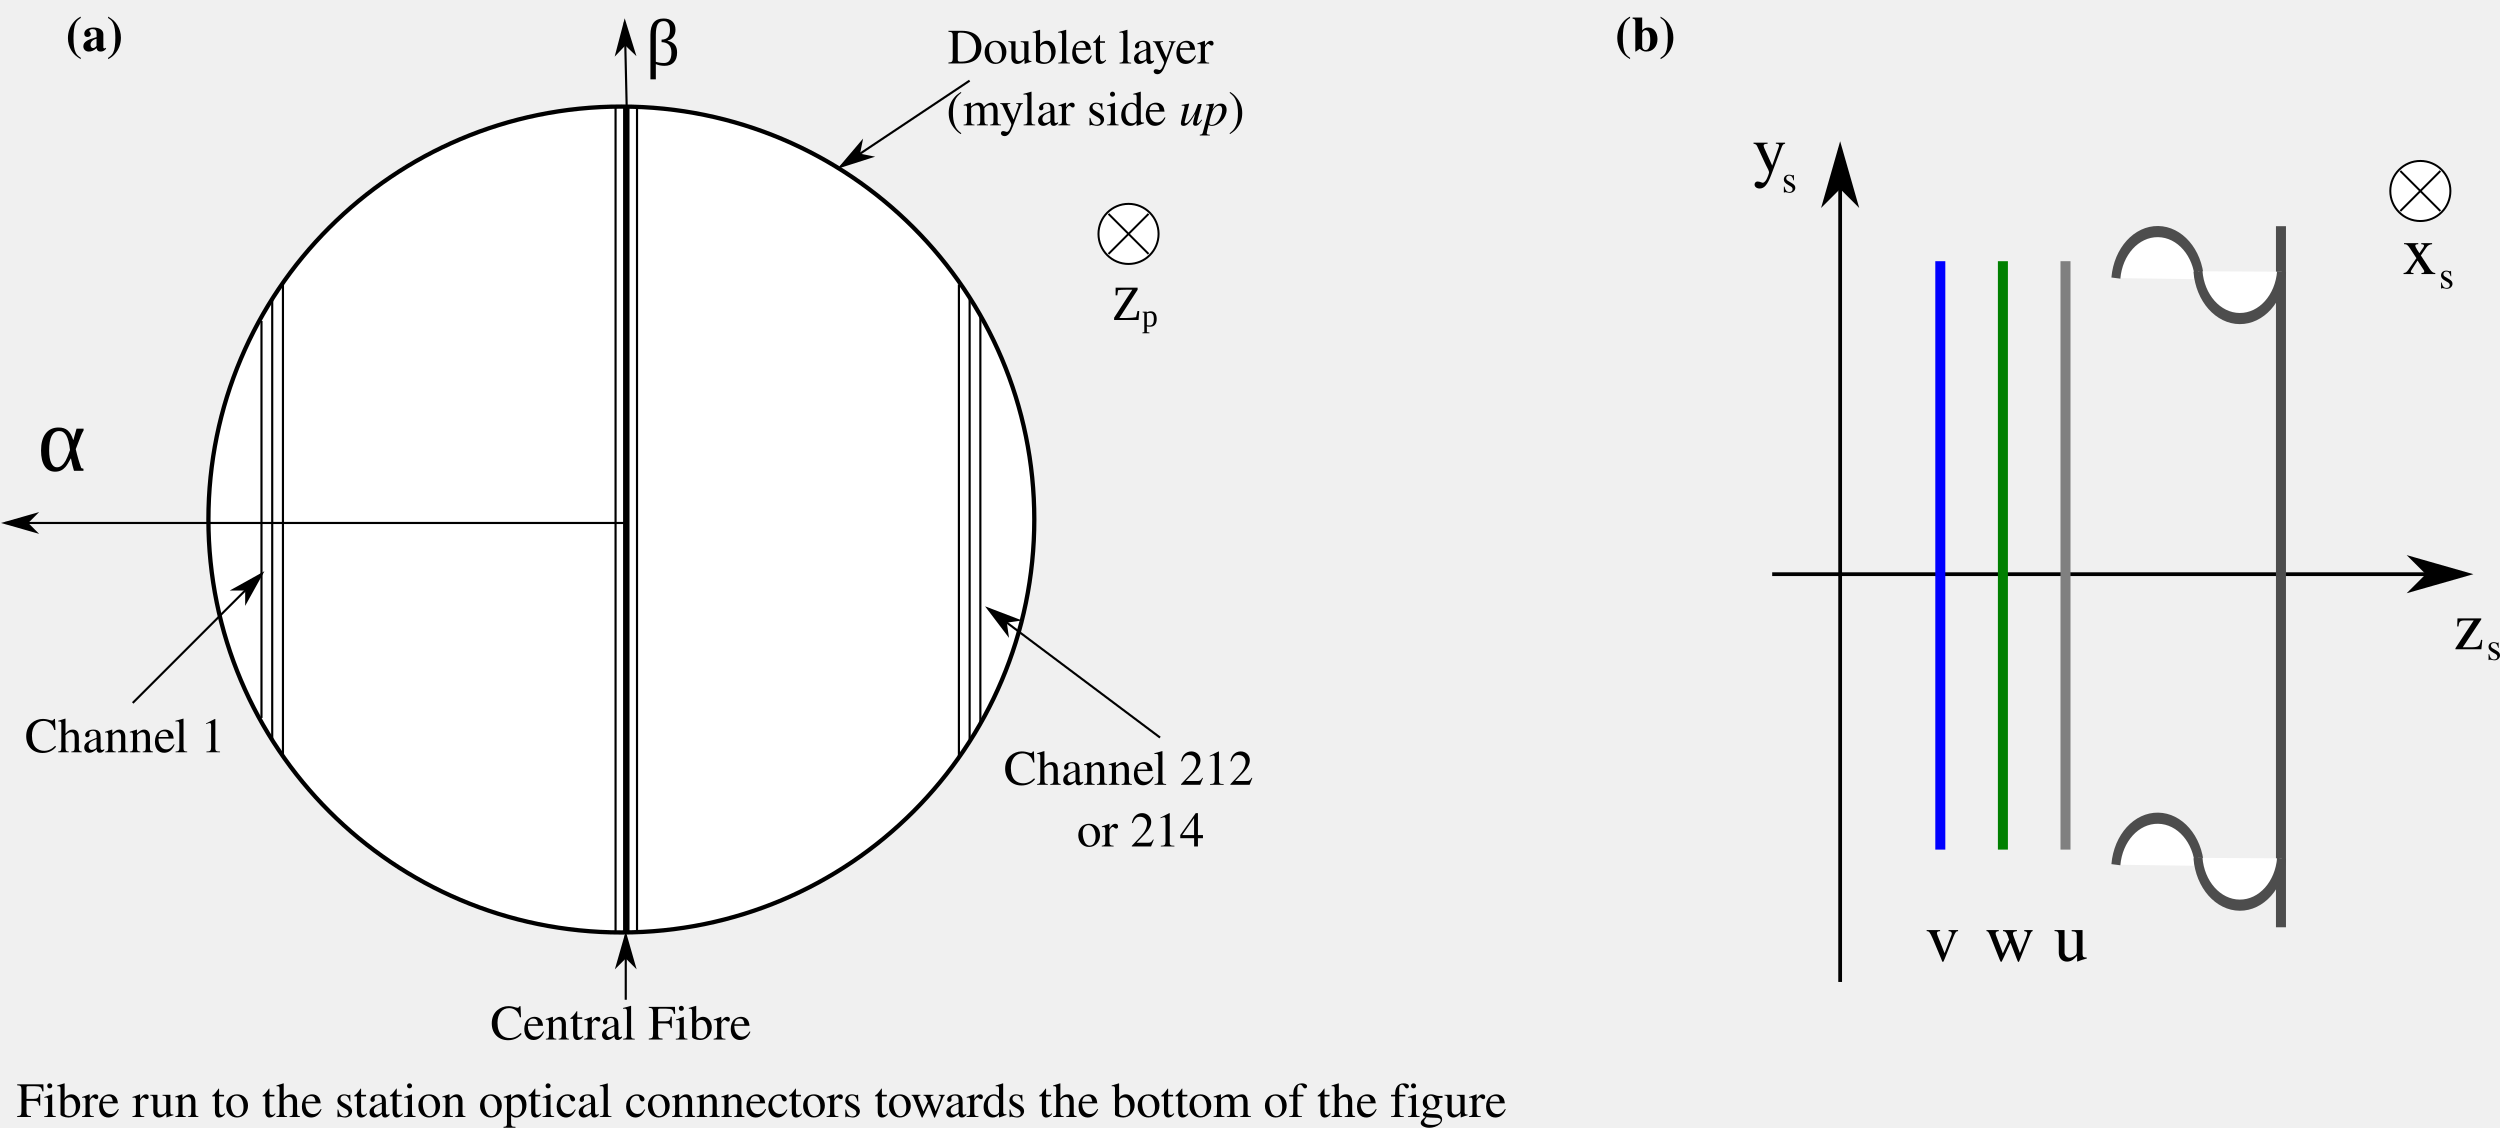
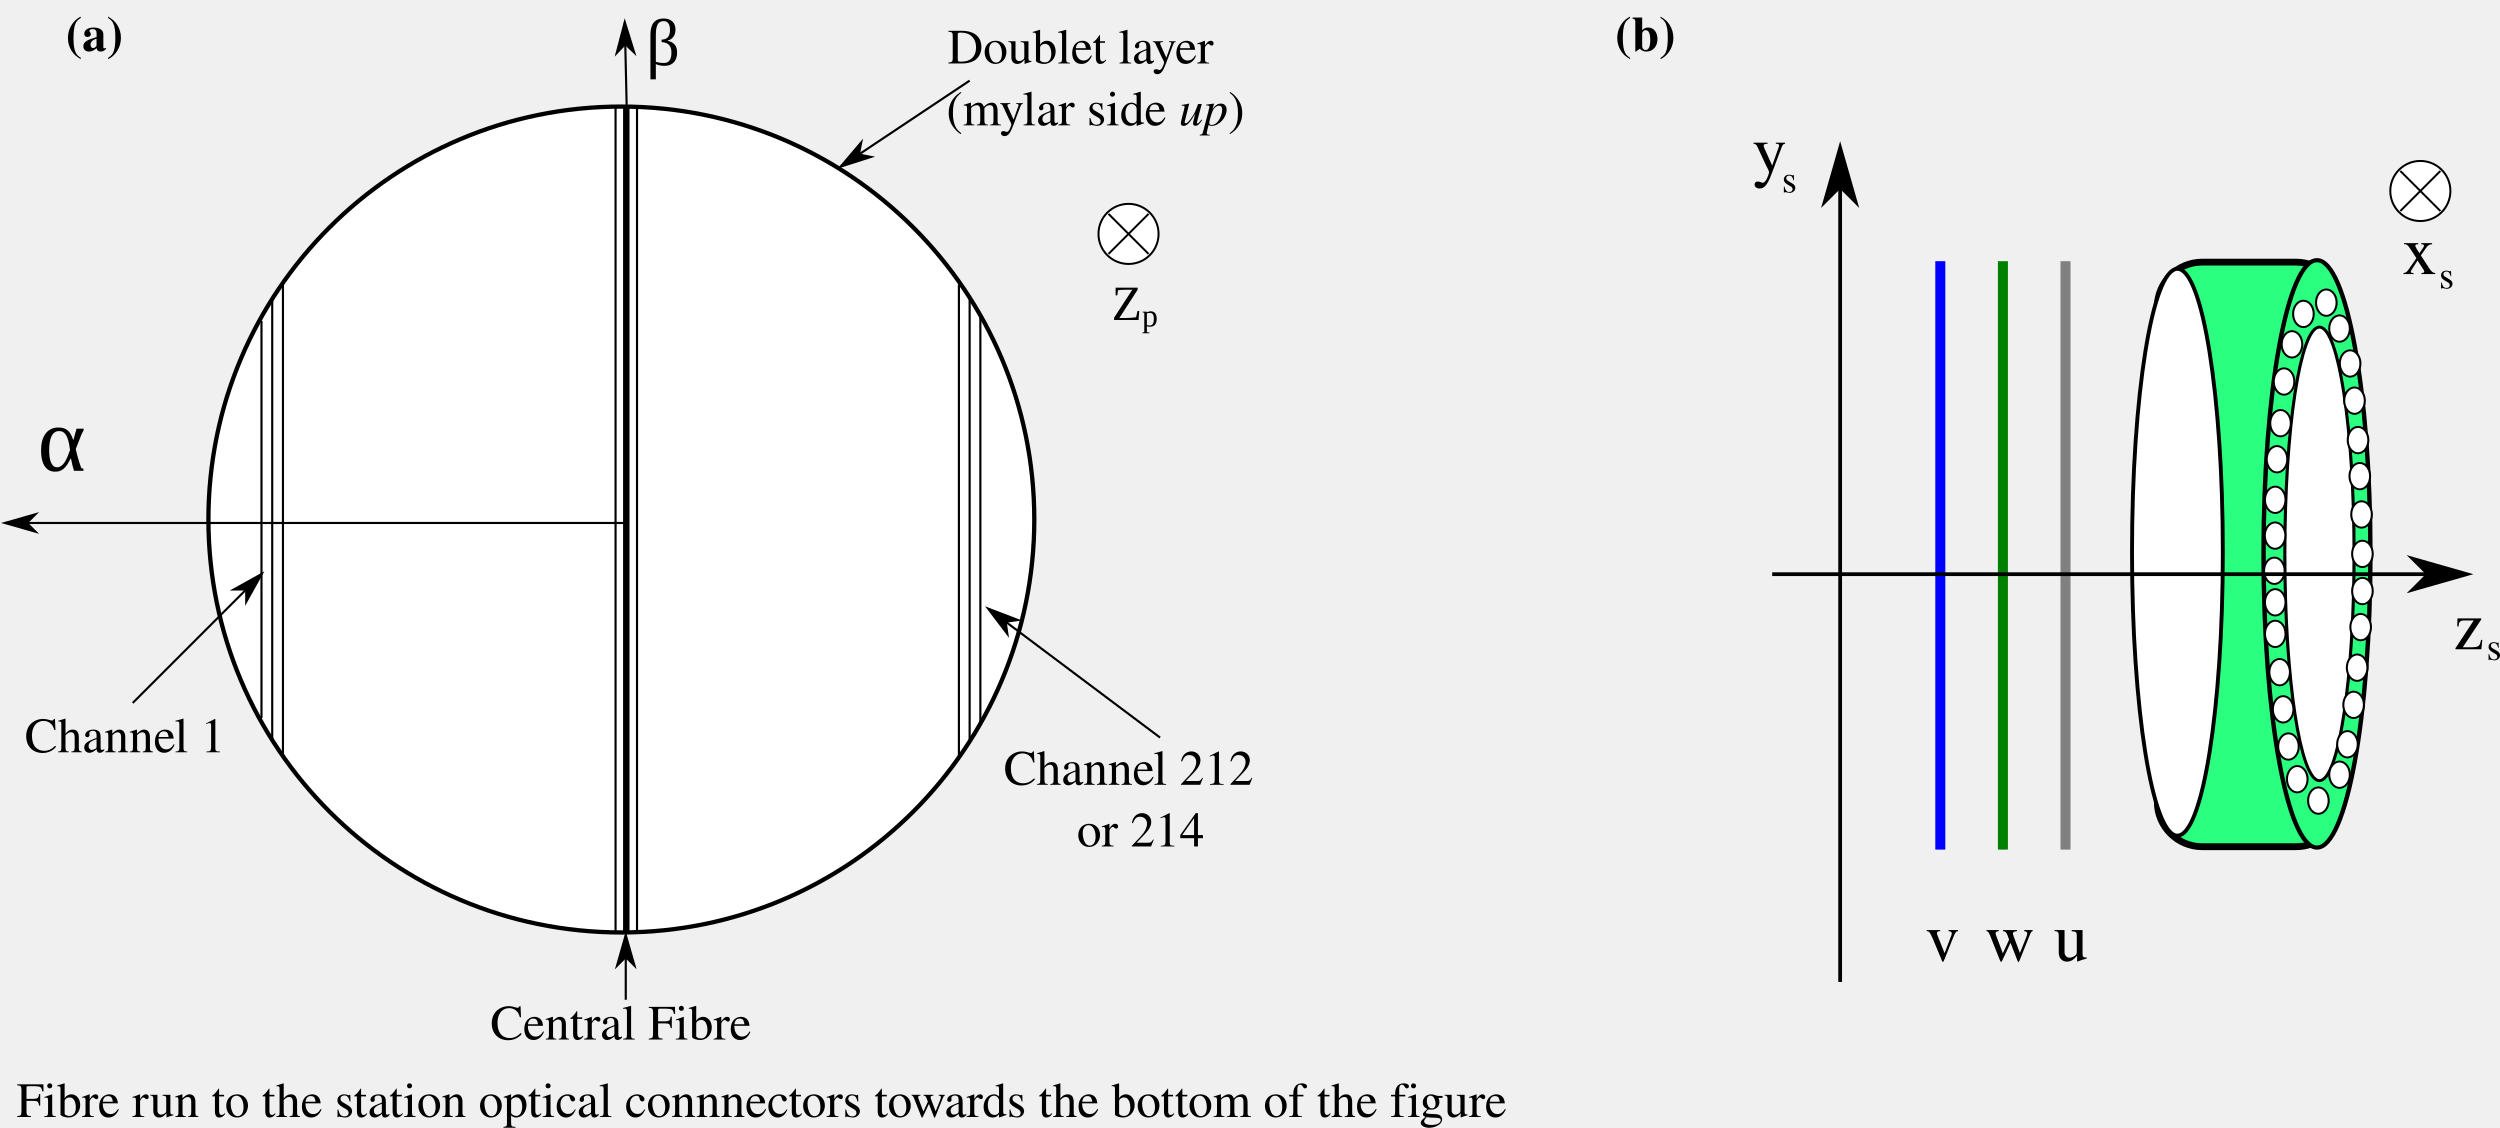
<svg xmlns="http://www.w3.org/2000/svg" width="1165.021" height="525.552" id="svg3088" version="1.1">
  <defs id="defs3090">
    <marker style="overflow:visible" id="Arrow1Lend" refX="0" refY="0" orient="auto">
      <path transform="matrix(-0.8,0,0,-0.8,-10,0)" style="fill-rule:evenodd;stroke:#000000;stroke-width:1pt" d="M 0,0 5,-5 -12.5,0 5,5 0,0 z" id="path3916" />
    </marker>
    <marker style="overflow:visible" id="Arrow1Lend-6" refX="0" refY="0" orient="auto">
      <path transform="matrix(-0.8,0,0,-0.8,-10,0)" style="fill-rule:evenodd;stroke:#000000;stroke-width:1pt" d="M 0,0 5,-5 -12.5,0 5,5 0,0 z" id="path3916-5" />
    </marker>
    <marker style="overflow:visible" id="Arrow1Lend-8" refX="0" refY="0" orient="auto">
      <path transform="matrix(-0.8,0,0,-0.8,-10,0)" style="fill-rule:evenodd;stroke:#000000;stroke-width:1pt" d="M 0,0 5,-5 -12.5,0 5,5 0,0 z" id="path3916-2" />
    </marker>
    <marker style="overflow:visible" id="Arrow1Lend-5" refX="0" refY="0" orient="auto">
      <path transform="matrix(-0.8,0,0,-0.8,-10,0)" style="fill-rule:evenodd;stroke:#000000;stroke-width:1pt" d="M 0,0 5,-5 -12.5,0 5,5 0,0 z" id="path3916-27" />
    </marker>
    <marker style="overflow:visible" id="Arrow1Lend-2" refX="0" refY="0" orient="auto">
      <path transform="matrix(-0.8,0,0,-0.8,-10,0)" style="fill-rule:evenodd;stroke:#000000;stroke-width:1pt" d="M 0,0 5,-5 -12.5,0 5,5 0,0 z" id="path3916-3" />
    </marker>
    <marker style="overflow:visible" id="Arrow1Lend7" refX="0" refY="0" orient="auto">
      <path transform="matrix(-0.8,0,0,-0.8,-10,0)" style="fill:#ff0000;fill-rule:evenodd;stroke:#ff0000;stroke-width:1pt" d="M 0,0 5,-5 -12.5,0 5,5 0,0 z" id="path4488" />
    </marker>
    <marker orient="auto" refY="0" refX="0" id="Arrow1Lend-0" style="overflow:visible">
      <path id="path3762" d="M 0,0 5,-5 -12.5,0 5,5 0,0 z" style="fill-rule:evenodd;stroke:#000000;stroke-width:1pt" transform="matrix(-0.8,0,0,-0.8,-10,0)" />
    </marker>
    <marker orient="auto" refY="0" refX="0" id="marker2882" style="overflow:visible">
      <path id="path2884" d="M 0,0 5,-5 -12.5,0 5,5 0,0 z" style="fill-rule:evenodd;stroke:#000000;stroke-width:1pt" transform="matrix(-0.8,0,0,-0.8,-10,0)" />
    </marker>
    <marker style="overflow:visible" id="Arrow1Lend-7" refX="0" refY="0" orient="auto">
      <path transform="matrix(-0.8,0,0,-0.8,-10,0)" style="fill-rule:evenodd;stroke:#000000;stroke-width:1pt" d="M 0,0 5,-5 -12.5,0 5,5 0,0 z" id="path3916-0" />
    </marker>
    <marker style="overflow:visible" id="Arrow1Lend-55" refX="0" refY="0" orient="auto">
      <path transform="matrix(-0.8,0,0,-0.8,-10,0)" style="fill-rule:evenodd;stroke:#000000;stroke-width:1pt" d="M 0,0 5,-5 -12.5,0 5,5 0,0 z" id="path3916-29" />
    </marker>
    <marker style="overflow:visible" id="Arrow1Lend-3" refX="0" refY="0" orient="auto">
      <path transform="matrix(-0.8,0,0,-0.8,-10,0)" style="fill-rule:evenodd;stroke:#000000;stroke-width:1pt" d="M 0,0 5,-5 -12.5,0 5,5 0,0 z" id="path3916-9" />
    </marker>
  </defs>
  <g transform="translate(-204.1441,-424.7891)" id="layer1">
    <text id="text4438" y="945.327" x="211.868" style="font-style:normal;font-variant:normal;font-weight:normal;font-stretch:normal;font-size:20px;line-height:125%;font-family:Arial;-inkscape-font-specification:Arial;letter-spacing:0px;word-spacing:0px;fill:#000000;fill-opacity:1;stroke:none" xml:space="preserve">
      <tspan style="font-size:23px;font-family:'Nimbus Roman No9 L';-inkscape-font-specification:'Nimbus Roman No9 L'" y="945.327" x="211.868" id="tspan4440">Fibre run to the station optical connnectors towards the bottom of the figure</tspan>
    </text>
    <circle id="path3098" style="fill:#ffffff;fill-opacity:1;fill-rule:nonzero;stroke:#000000;stroke-width:2;stroke-miterlimit:4;stroke-dasharray:none;stroke-dashoffset:0;stroke-opacity:1" cx="493.703" cy="666.887" r="192.434" />
    <path id="path3870" d="m 336,777.362 0,-220" style="fill:none;stroke:#000000;stroke-width:1;stroke-linecap:butt;stroke-linejoin:miter;stroke-miterlimit:4;stroke-dasharray:none;stroke-opacity:1" />
    <path id="path3872" d="m 331,769.362 0,-205" style="fill:none;stroke:#000000;stroke-width:1;stroke-linecap:butt;stroke-linejoin:miter;stroke-miterlimit:4;stroke-dasharray:none;stroke-opacity:1" />
    <path id="path3874" d="m 326,759.362 0,-185" style="fill:none;stroke:#000000;stroke-width:1;stroke-linecap:butt;stroke-linejoin:miter;stroke-miterlimit:4;stroke-dasharray:none;stroke-opacity:1" />
    <path id="path3876" d="m 661,572.362 0,190" style="fill:none;stroke:#000000;stroke-width:1px;stroke-linecap:butt;stroke-linejoin:miter;stroke-opacity:1" />
    <path id="path3878" d="m 656,564.362 0,205" style="fill:none;stroke:#000000;stroke-width:1px;stroke-linecap:butt;stroke-linejoin:miter;stroke-opacity:1" />
    <path id="path3880" d="m 651,557.362 0,220" style="fill:none;stroke:#000000;stroke-width:1px;stroke-linecap:butt;stroke-linejoin:miter;stroke-opacity:1" />
    <path id="path3882" d="m 496,474.362 0,385" style="fill:none;stroke:#000000;stroke-width:3;stroke-linecap:butt;stroke-linejoin:miter;stroke-miterlimit:4;stroke-dasharray:none;stroke-opacity:1" />
    <path id="path3884" d="m 491,474.362 0,385" style="fill:none;stroke:#000000;stroke-width:1px;stroke-linecap:butt;stroke-linejoin:miter;stroke-opacity:1" />
    <path id="path3886" d="m 501,474.362 0,385" style="fill:none;stroke:#000000;stroke-width:1px;stroke-linecap:butt;stroke-linejoin:miter;stroke-opacity:1" />
    <path id="path3907" d="m 656,462.362 -60,40" style="fill:none;stroke:#000000;stroke-width:1px;stroke-linecap:butt;stroke-linejoin:miter;stroke-opacity:1;marker-end:url(#Arrow1Lend)" />
    <text id="text4353" y="454.362" x="732" style="font-style:normal;font-variant:normal;font-weight:normal;font-stretch:normal;font-size:25px;line-height:125%;font-family:Arial;-inkscape-font-specification:Arial;letter-spacing:0px;word-spacing:0px;fill:#000000;fill-opacity:1;stroke:none" xml:space="preserve">
      <tspan style="font-size:23px;font-family:'Nimbus Roman No9 L';-inkscape-font-specification:'Nimbus Roman No9 L';text-align:center;text-anchor:middle" y="454.362" x="732" id="tspan4355">Doublet layer</tspan>
      <tspan style="font-size:23px;font-family:'Nimbus Roman No9 L';-inkscape-font-specification:'Nimbus Roman No9 L';text-align:center;text-anchor:middle" id="tspan4357" y="483.204" x="732">(mylar side <tspan id="tspan4359" style="font-style:italic;font-size:23px;font-family:'Nimbus Roman No9 L';-inkscape-font-specification:'Nimbus Roman No9 L'">up</tspan>)</tspan>
    </text>
    <path id="path3907-1" d="m 495.75,890.691 0,-30" style="fill:none;stroke:#000000;stroke-width:1px;stroke-linecap:butt;stroke-linejoin:miter;stroke-opacity:1;marker-end:url(#Arrow1Lend)" />
    <text id="text4385" y="909.209" x="432.668" style="font-style:normal;font-variant:normal;font-weight:normal;font-stretch:normal;font-size:20px;line-height:125%;font-family:Arial;-inkscape-font-specification:Arial;letter-spacing:0px;word-spacing:0px;fill:#000000;fill-opacity:1;stroke:none" xml:space="preserve">
      <tspan y="909.209" x="432.668" id="tspan4387" style="font-size:23px;font-family:'Nimbus Roman No9 L';-inkscape-font-specification:'Nimbus Roman No9 L'">Central Fibre</tspan>
    </text>
    <path id="path3907-4" d="m 266,752.362 60,-60" style="fill:none;stroke:#000000;stroke-width:1px;stroke-linecap:butt;stroke-linejoin:miter;stroke-opacity:1;marker-end:url(#Arrow1Lend)" />
    <text id="text4400" y="775.362" x="215.714" style="font-style:normal;font-variant:normal;font-weight:normal;font-stretch:normal;font-size:20px;line-height:125%;font-family:Arial;-inkscape-font-specification:Arial;letter-spacing:0px;word-spacing:0px;fill:#000000;fill-opacity:1;stroke:none" xml:space="preserve">
      <tspan y="775.362" x="215.714" id="tspan4402" style="font-size:23px;font-family:'Nimbus Roman No9 L';-inkscape-font-specification:'Nimbus Roman No9 L'">Channel 1</tspan>
    </text>
    <path id="path3907-42" d="m 744.739,768.498 -80,-60" style="fill:none;stroke:#000000;stroke-width:1px;stroke-linecap:butt;stroke-linejoin:miter;stroke-opacity:1;marker-end:url(#Arrow1Lend)" />
    <text id="text4400-1" y="790.498" x="749.56" style="font-style:normal;font-variant:normal;font-weight:normal;font-stretch:normal;font-size:20px;line-height:125%;font-family:Arial;-inkscape-font-specification:Arial;text-align:center;letter-spacing:0px;word-spacing:0px;text-anchor:middle;fill:#000000;fill-opacity:1;stroke:none" xml:space="preserve">
      <tspan y="790.498" x="749.56" id="tspan4402-2" style="font-size:23px;font-family:'Nimbus Roman No9 L';-inkscape-font-specification:'Nimbus Roman No9 L'">Channel 212</tspan>
      <tspan id="tspan4436" y="819.248" x="749.56" style="font-size:23px;font-family:'Nimbus Roman No9 L';-inkscape-font-specification:'Nimbus Roman No9 L'">or 214</tspan>
    </text>
    <text xml:space="preserve" style="font-style:normal;font-weight:normal;font-size:22px;font-family:'Times New Roman';-inkscape-font-specification:'Times New Roman';fill:#000000;fill-opacity:1;stroke:none" x="234.739" y="448.498" id="text2854">
      <tspan id="tspan2856" x="234.739" y="448.498" style="font-weight:bold;font-size:23px;font-family:'Nimbus Roman No9 L';-inkscape-font-specification:'Nimbus Roman No9 L Bold'">(a)</tspan>
    </text>
-     <g id="g3271">
-       <path id="path2985" d="m 1061.671,882.387 0,-388.384" style="fill:none;stroke:#000000;stroke-width:1.75;stroke-linecap:butt;stroke-linejoin:miter;stroke-miterlimit:4;stroke-opacity:1;stroke-dasharray:none;marker-end:url(#Arrow1Lend)" />
-       <path id="path2985-2" d="m 1030,692.362 323.376,0" style="fill:none;stroke:#000000;stroke-width:1.75;stroke-linecap:butt;stroke-linejoin:miter;stroke-miterlimit:4;stroke-opacity:1;stroke-dasharray:none;marker-end:url(#Arrow1Lend)" />
-       <path id="path4231" d="m 1108.344,820.712 0,-274.203" style="fill:#0000ff;stroke:#0000ff;stroke-width:4.667;stroke-linecap:butt;stroke-linejoin:miter;stroke-miterlimit:4;stroke-opacity:1;stroke-dasharray:none" />
-       <path id="path4231-6" d="m 1137.514,820.712 0,-274.203" style="fill:#008000;stroke:#008000;stroke-width:4.667;stroke-linecap:butt;stroke-linejoin:miter;stroke-miterlimit:4;stroke-opacity:1;stroke-dasharray:none" />
-       <path id="path4231-0" d="m 1166.685,820.712 0,-274.203" style="fill:#808080;stroke:#808080;stroke-width:4.667;stroke-linecap:butt;stroke-linejoin:miter;stroke-miterlimit:4;stroke-opacity:1;stroke-dasharray:none" />
-       <text id="text4258" y="505.671" x="1020.832" style="font-size:46.673px;font-style:normal;font-variant:normal;font-weight:normal;font-stretch:normal;line-height:125%;letter-spacing:0px;word-spacing:0px;fill:#000000;fill-opacity:1;stroke:none;font-family:TeX Gyre Schola;-inkscape-font-specification:TeX Gyre Schola" xml:space="preserve">
-         <tspan style="font-size:31.978px;font-family:Nimbus Roman No9 L;-inkscape-font-specification:Nimbus Roman No9 L" y="505.671" x="1020.832" id="tspan4260">y</tspan>
-       </text>
-       <text id="text4258-4" y="727.367" x="1347.542" style="font-size:46.673px;font-style:normal;font-variant:normal;font-weight:normal;font-stretch:normal;line-height:125%;letter-spacing:0px;word-spacing:0px;fill:#000000;fill-opacity:1;stroke:none;font-family:TeX Gyre Schola;-inkscape-font-specification:TeX Gyre Schola" xml:space="preserve">
-         <tspan style="font-size:31.978px;font-family:Nimbus Roman No9 L;-inkscape-font-specification:Nimbus Roman No9 L" y="727.367" x="1347.542" id="tspan4260-3">z</tspan>
-       </text>
-       <text id="text4295" y="872.611" x="1161.287" style="font-size:46.673px;font-style:normal;font-variant:normal;font-weight:normal;font-stretch:normal;line-height:125%;letter-spacing:0px;word-spacing:0px;fill:#000000;fill-opacity:1;stroke:none;font-family:TeX Gyre Schola;-inkscape-font-specification:TeX Gyre Schola" xml:space="preserve">
-         <tspan style="font-size:31.978px;font-family:Nimbus Roman No9 L;-inkscape-font-specification:Nimbus Roman No9 L" y="872.611" x="1161.287" id="tspan4297">u</tspan>
-       </text>
-       <text id="text4258-2" y="872.611" x="1129.178" style="font-size:46.673px;font-style:normal;font-variant:normal;font-weight:normal;font-stretch:normal;line-height:125%;letter-spacing:0px;word-spacing:0px;fill:#000000;fill-opacity:1;stroke:none;font-family:TeX Gyre Schola;-inkscape-font-specification:TeX Gyre Schola" xml:space="preserve">
-         <tspan style="font-size:31.978px;font-family:Nimbus Roman No9 L;-inkscape-font-specification:Nimbus Roman No9 L" y="872.611" x="1129.178" id="tspan4260-0">w</tspan>
-       </text>
-       <text id="text4258-6" y="872.611" x="1101.376" style="font-size:46.673px;font-style:normal;font-variant:normal;font-weight:normal;font-stretch:normal;line-height:125%;letter-spacing:0px;word-spacing:0px;fill:#000000;fill-opacity:1;stroke:none;font-family:TeX Gyre Schola;-inkscape-font-specification:TeX Gyre Schola" xml:space="preserve">
-         <tspan style="font-size:31.978px;font-family:Nimbus Roman No9 L;-inkscape-font-specification:Nimbus Roman No9 L" y="872.611" x="1101.376" id="tspan4260-02">v</tspan>
-       </text>
-       <path id="path4231-0-4" d="m 1267.091,856.906 0,-326.709" style="fill:#4d4d4d;stroke:#4d4d4d;stroke-width:4.667;stroke-linecap:butt;stroke-linejoin:miter;stroke-miterlimit:4;stroke-opacity:1;stroke-dasharray:none" />
-       <g transform="matrix(1.166819,0,0,1.166819,672.4533,-240.9324)" id="g4382">
-         <path style="fill:#ffffff;stroke:#4d4d4d;stroke-width:6.434;stroke-miterlimit:4;stroke-dasharray:none" id="path4362" d="m 350.165,360.954 a 30,30 0 0 1 30.161,-26.858 30,30 0 0 1 29.57,27.507" transform="matrix(0.55896,0,0,0.6915113,247.9658,432.0033)" />
-         <path style="fill:#ffffff;stroke:#4d4d4d;stroke-width:6.434;stroke-miterlimit:4;stroke-dasharray:none" id="path4362-1" d="m 350.165,360.954 a 30,30 0 0 1 30.161,-26.858 30,30 0 0 1 29.57,27.507" transform="matrix(-0.5589424,0.00444455,-0.00549853,-0.6914895,707.5727,927.102)" />
-       </g>
-       <g transform="matrix(1.166819,0,0,1.166819,672.4533,32.43667)" id="g4382-8">
-         <path style="fill:#ffffff;stroke:#4d4d4d;stroke-width:6.434;stroke-miterlimit:4;stroke-dasharray:none" id="path4362-7" d="m 350.165,360.954 a 30,30 0 0 1 30.161,-26.858 30,30 0 0 1 29.57,27.507" transform="matrix(0.55896,0,0,0.6915113,247.9658,432.0033)" />
-         <path style="fill:#ffffff;stroke:#4d4d4d;stroke-width:6.434;stroke-miterlimit:4;stroke-dasharray:none" id="path4362-1-0" d="m 350.165,360.954 a 30,30 0 0 1 30.161,-26.858 30,30 0 0 1 29.57,27.507" transform="matrix(-0.5589424,0.00444455,-0.00549853,-0.6914895,707.5727,927.102)" />
-       </g>
-       <g transform="matrix(0.9334555,0,0,0.9334555,986.929,-81.11973)" id="g3678">
-         <path style="fill:#ffffff;fill-opacity:1;stroke:#000000;stroke-width:1;stroke-miterlimit:4;stroke-dasharray:none;stroke-dashoffset:0" id="path2888" d="m 264.16,82.96 a 15,15 0 0 1 -15,15 15,15 0 0 1 -15,-15 15,15 0 0 1 15,-15 15,15 0 0 1 15,15 z" transform="translate(120.56,554.3622)" />
-         <path style="fill:none;stroke:#000000;stroke-width:1px;stroke-linecap:butt;stroke-linejoin:miter;stroke-opacity:1" d="m 239.16,72.96 20,20" id="path3674" transform="translate(120.56,554.3622)" />
-         <path style="fill:none;stroke:#000000;stroke-width:1px;stroke-linecap:butt;stroke-linejoin:miter;stroke-opacity:1" d="m 259.16,72.96 -20,20" id="path3676" transform="translate(120.56,554.3622)" />
-       </g>
-       <text id="text4295-9" y="552.499" x="1323.677" style="font-size:46.673px;font-style:normal;font-variant:normal;font-weight:normal;font-stretch:normal;line-height:125%;letter-spacing:0px;word-spacing:0px;fill:#000000;fill-opacity:1;stroke:none;font-family:TeX Gyre Schola;-inkscape-font-specification:TeX Gyre Schola" xml:space="preserve">
-         <tspan style="font-size:31.978px;font-family:Nimbus Roman No9 L;-inkscape-font-specification:Nimbus Roman No9 L" y="552.499" x="1323.677" id="tspan4297-1">x</tspan>
-       </text>
+     <path style="fill:none;stroke:#000000;stroke-width:1.75;stroke-linecap:butt;stroke-linejoin:miter;stroke-miterlimit:4;stroke-dasharray:none;stroke-opacity:1;marker-end:url(#Arrow1Lend)" d="m 1061.671,882.387 0,-388.384" id="path2985" />
+     <path style="fill:#0000ff;stroke:#0000ff;stroke-width:4.667;stroke-linecap:butt;stroke-linejoin:miter;stroke-miterlimit:4;stroke-dasharray:none;stroke-opacity:1" d="m 1108.344,820.712 0,-274.203" id="path4231" />
+     <path style="fill:#008000;stroke:#008000;stroke-width:4.667;stroke-linecap:butt;stroke-linejoin:miter;stroke-miterlimit:4;stroke-dasharray:none;stroke-opacity:1" d="m 1137.514,820.712 0,-274.203" id="path4231-6" />
+     <path style="fill:#808080;stroke:#808080;stroke-width:4.667;stroke-linecap:butt;stroke-linejoin:miter;stroke-miterlimit:4;stroke-dasharray:none;stroke-opacity:1" d="m 1166.685,820.712 0,-274.203" id="path4231-0" />
+     <text xml:space="preserve" style="font-style:normal;font-variant:normal;font-weight:normal;font-stretch:normal;font-size:46.673px;line-height:125%;font-family:'TeX Gyre Schola';-inkscape-font-specification:'TeX Gyre Schola';letter-spacing:0px;word-spacing:0px;fill:#000000;fill-opacity:1;stroke:none" x="1020.832" y="505.671" id="text4258">
+       <tspan id="tspan4260" x="1020.832" y="505.671" style="font-size:31.978px;font-family:'Nimbus Roman No9 L';-inkscape-font-specification:'Nimbus Roman No9 L'">y</tspan>
+     </text>
+     <text xml:space="preserve" style="font-style:normal;font-variant:normal;font-weight:normal;font-stretch:normal;font-size:46.673px;line-height:125%;font-family:'TeX Gyre Schola';-inkscape-font-specification:'TeX Gyre Schola';letter-spacing:0px;word-spacing:0px;fill:#000000;fill-opacity:1;stroke:none" x="1347.542" y="727.367" id="text4258-4">
+       <tspan id="tspan4260-3" x="1347.542" y="727.367" style="font-size:31.978px;font-family:'Nimbus Roman No9 L';-inkscape-font-specification:'Nimbus Roman No9 L'">z</tspan>
+     </text>
+     <text xml:space="preserve" style="font-style:normal;font-variant:normal;font-weight:normal;font-stretch:normal;font-size:46.673px;line-height:125%;font-family:'TeX Gyre Schola';-inkscape-font-specification:'TeX Gyre Schola';letter-spacing:0px;word-spacing:0px;fill:#000000;fill-opacity:1;stroke:none" x="1161.287" y="872.611" id="text4295">
+       <tspan id="tspan4297" x="1161.287" y="872.611" style="font-size:31.978px;font-family:'Nimbus Roman No9 L';-inkscape-font-specification:'Nimbus Roman No9 L'">u</tspan>
+     </text>
+     <text xml:space="preserve" style="font-style:normal;font-variant:normal;font-weight:normal;font-stretch:normal;font-size:46.673px;line-height:125%;font-family:'TeX Gyre Schola';-inkscape-font-specification:'TeX Gyre Schola';letter-spacing:0px;word-spacing:0px;fill:#000000;fill-opacity:1;stroke:none" x="1129.178" y="872.611" id="text4258-2">
+       <tspan id="tspan4260-0" x="1129.178" y="872.611" style="font-size:31.978px;font-family:'Nimbus Roman No9 L';-inkscape-font-specification:'Nimbus Roman No9 L'">w</tspan>
+     </text>
+     <text xml:space="preserve" style="font-style:normal;font-variant:normal;font-weight:normal;font-stretch:normal;font-size:46.673px;line-height:125%;font-family:'TeX Gyre Schola';-inkscape-font-specification:'TeX Gyre Schola';letter-spacing:0px;word-spacing:0px;fill:#000000;fill-opacity:1;stroke:none" x="1101.376" y="872.611" id="text4258-6">
+       <tspan id="tspan4260-02" x="1101.376" y="872.611" style="font-size:31.978px;font-family:'Nimbus Roman No9 L';-inkscape-font-specification:'Nimbus Roman No9 L'">v</tspan>
+     </text>
+     <g id="g3678" transform="matrix(0.9334555,0,0,0.9334555,986.929,-81.11973)">
+       <circle r="15" cy="82.96" cx="249.16" transform="translate(120.56,554.3622)" id="path2888" style="fill:#ffffff;fill-opacity:1;stroke:#000000;stroke-width:1;stroke-miterlimit:4;stroke-dasharray:none;stroke-dashoffset:0" />
+       <path transform="translate(120.56,554.3622)" id="path3674" d="m 239.16,72.96 20,20" style="fill:none;stroke:#000000;stroke-width:1px;stroke-linecap:butt;stroke-linejoin:miter;stroke-opacity:1" />
+       <path transform="translate(120.56,554.3622)" id="path3676" d="m 259.16,72.96 -20,20" style="fill:none;stroke:#000000;stroke-width:1px;stroke-linecap:butt;stroke-linejoin:miter;stroke-opacity:1" />
    </g>
+     <text xml:space="preserve" style="font-style:normal;font-variant:normal;font-weight:normal;font-stretch:normal;font-size:46.673px;line-height:125%;font-family:'TeX Gyre Schola';-inkscape-font-specification:'TeX Gyre Schola';letter-spacing:0px;word-spacing:0px;fill:#000000;fill-opacity:1;stroke:none" x="1323.677" y="552.499" id="text4295-9">
+       <tspan id="tspan4297-1" x="1323.677" y="552.499" style="font-size:31.978px;font-family:'Nimbus Roman No9 L';-inkscape-font-specification:'Nimbus Roman No9 L'">x</tspan>
+     </text>
    <text xml:space="preserve" style="font-size:22px;font-style:normal;font-weight:normal;fill:#000000;fill-opacity:1;stroke:none;font-family:Times New Roman;-inkscape-font-specification:Times New Roman" x="956.739" y="448.498" id="text2854-1">
      <tspan id="tspan2856-2" x="956.739" y="448.498" style="font-size:23px;font-weight:bold;font-family:Nimbus Roman No9 L;-inkscape-font-specification:Nimbus Roman No9 L Bold">(b)</tspan>
    </text>
    <path style="fill:none;stroke:#000000;stroke-width:1px;stroke-linecap:butt;stroke-linejoin:miter;stroke-opacity:1;marker-end:url(#Arrow1Lend)" d="m 496.201,475.239 -0.902,-39.99" id="path3907-42-0" />
    <path style="fill:none;stroke:#000000;stroke-width:1px;stroke-linecap:butt;stroke-linejoin:miter;stroke-opacity:1;marker-end:url(#Arrow1Lend)" d="m 496.559,668.498 -290,0" id="path3907-42-0-4" />
    <text xml:space="preserve" style="font-style:normal;font-weight:normal;font-size:31.375px;font-family:'Times New Roman';-inkscape-font-specification:'Times New Roman';fill:#000000;fill-opacity:1;stroke:none" x="221.643" y="644.181" id="text3198">
      <tspan id="tspan3200" x="221.643" y="644.181" style="font-size:42.783px">α</tspan>
    </text>
    <text xml:space="preserve" style="font-style:normal;font-weight:normal;font-size:30.908px;font-family:'Times New Roman';-inkscape-font-specification:'Times New Roman';fill:#000000;fill-opacity:1;stroke:none" x="505.271" y="455.177" id="text3202">
      <tspan id="tspan3204" x="505.271" y="455.177">β</tspan>
    </text>
    <g id="g3678-0" transform="matrix(0.9334555,0,0,0.9334555,384.9291,-61.11972)">
      <circle transform="translate(120.56,554.3622)" id="path2888-7" style="fill:#ffffff;fill-opacity:1;stroke:#000000;stroke-width:1;stroke-miterlimit:4;stroke-dasharray:none;stroke-dashoffset:0" cx="249.16" cy="82.96" r="15" />
      <path transform="translate(120.56,554.3622)" id="path3674-3" d="m 239.16,72.96 20,20" style="fill:none;stroke:#000000;stroke-width:1px;stroke-linecap:butt;stroke-linejoin:miter;stroke-opacity:1" />
      <path transform="translate(120.56,554.3622)" id="path3676-6" d="m 259.16,72.96 -20,20" style="fill:none;stroke:#000000;stroke-width:1px;stroke-linecap:butt;stroke-linejoin:miter;stroke-opacity:1" />
    </g>
    <text xml:space="preserve" style="font-size:22px;font-style:normal;font-weight:normal;fill:#000000;fill-opacity:1;stroke:none;font-family:Times New Roman;-inkscape-font-specification:Times New Roman" x="1034.503" y="514.468" id="text2913-1">
      <tspan id="tspan2915-7" x="1034.503" y="514.468" style="font-size:18px;font-family:Nimbus Roman No9 L;-inkscape-font-specification:Nimbus Roman No9 L">s</tspan>
    </text>
    <text xml:space="preserve" style="font-size:22px;font-style:normal;font-weight:normal;fill:#000000;fill-opacity:1;stroke:none;font-family:Times New Roman;-inkscape-font-specification:Times New Roman" x="1340.758" y="559.179" id="text2913-1-8">
      <tspan id="tspan2915-7-7" x="1340.758" y="559.179" style="font-size:18px;font-family:Nimbus Roman No9 L;-inkscape-font-specification:Nimbus Roman No9 L">s</tspan>
    </text>
    <text xml:space="preserve" style="font-size:22px;font-style:normal;font-weight:normal;fill:#000000;fill-opacity:1;stroke:none;font-family:Times New Roman;-inkscape-font-specification:Times New Roman" x="1362.901" y="732.322" id="text2913-1-9">
      <tspan id="tspan2915-7-2" x="1362.901" y="732.322" style="font-size:18px;font-family:Nimbus Roman No9 L;-inkscape-font-specification:Nimbus Roman No9 L">s</tspan>
    </text>
    <text xml:space="preserve" style="font-style:normal;font-variant:normal;font-weight:normal;font-stretch:normal;font-size:23px;line-height:125%;font-family:'Times New Roman';-inkscape-font-specification:'Times New Roman';letter-spacing:0px;word-spacing:0px;fill:#000000;fill-opacity:1;stroke:none" x="722.235" y="573.91" id="text3095">
      <tspan id="tspan3097" x="722.235" y="573.91">Z<tspan style="font-size:65.001%;baseline-shift:sub" id="tspan3099">p</tspan>
      </tspan>
    </text>
+     <g id="g3660">
+       <path d="m 1223.442,617.116 a 50.648,68.136 0 0 1 -0,0.89" id="path5520-0" style="fill:#2aff80;fill-opacity:1;fill-rule:nonzero;stroke:#000000;stroke-width:1.265;stroke-miterlimit:4;stroke-dasharray:none;stroke-dashoffset:0" />
+       <rect ry="20.949" clip-path="none" style="fill:#2aff80;fill-opacity:1;fill-rule:nonzero;stroke:#000000;stroke-width:3.184;stroke-miterlimit:4;stroke-dasharray:none;stroke-dashoffset:0" id="rect5573-0" width="85.617" height="272.413" x="1209.464" y="546.948" />
+       <g transform="matrix(1.053493,0,0,1.00168,-70.02336,-1.400331)" id="g3627">
+         <ellipse mask="none" id="path5590-8" style="fill:#2aff80;fill-opacity:1;fill-rule:nonzero;stroke:#000000;stroke-width:1.949;stroke-miterlimit:4;stroke-dasharray:none;stroke-dashoffset:0" cx="1285.155" cy="683.155" rx="23.64" ry="136.626" />
+         <ellipse mask="none" id="path5590-7-2" style="display:inline;fill:#ffffff;fill-opacity:1;fill-rule:nonzero;stroke:#000000;stroke-width:1.378;stroke-miterlimit:4;stroke-dasharray:none;stroke-dashoffset:0" cx="1286.246" cy="683.155" rx="15.315" ry="105.51" />
+         <ellipse style="fill:#ffffff;fill-opacity:1;fill-rule:nonzero;stroke:#000000;stroke-width:0.911;stroke-miterlimit:4;stroke-dasharray:none;stroke-dashoffset:0" id="path5631-407" cx="1266.629" cy="674.654" rx="4.561" ry="6.135" />
+         <ellipse style="display:inline;fill:#ffffff;fill-opacity:1;fill-rule:nonzero;stroke:#000000;stroke-width:0.911;stroke-miterlimit:4;stroke-dasharray:none;stroke-dashoffset:0" id="path5631-7-7" cx="1266.688" cy="657.997" rx="4.561" ry="6.135" />
+         <ellipse style="display:inline;fill:#ffffff;fill-opacity:1;fill-rule:nonzero;stroke:#000000;stroke-width:0.911;stroke-miterlimit:4;stroke-dasharray:none;stroke-dashoffset:0" id="path5631-4-6" cx="1267.467" cy="639.129" rx="4.561" ry="6.135" />
+         <ellipse style="display:inline;fill:#ffffff;fill-opacity:1;fill-rule:nonzero;stroke:#000000;stroke-width:0.911;stroke-miterlimit:4;stroke-dasharray:none;stroke-dashoffset:0" id="path5631-8-5" cx="1269.025" cy="622.357" rx="4.561" ry="6.135" />
+         <ellipse style="display:inline;fill:#ffffff;fill-opacity:1;fill-rule:nonzero;stroke:#000000;stroke-width:0.911;stroke-miterlimit:4;stroke-dasharray:none;stroke-dashoffset:0" id="path5631-9-6" cx="1270.584" cy="602.965" rx="4.561" ry="6.135" />
+         <ellipse style="display:inline;fill:#ffffff;fill-opacity:1;fill-rule:nonzero;stroke:#000000;stroke-width:0.911;stroke-miterlimit:4;stroke-dasharray:none;stroke-dashoffset:0" id="path5631-43-5" cx="1274.09" cy="585.669" rx="4.561" ry="6.135" />
+         <ellipse style="display:inline;fill:#ffffff;fill-opacity:1;fill-rule:nonzero;stroke:#000000;stroke-width:0.911;stroke-miterlimit:4;stroke-dasharray:none;stroke-dashoffset:0" id="path5631-87-8" cx="1279.155" cy="571.518" rx="4.561" ry="6.135" />
+         <ellipse style="display:inline;fill:#ffffff;fill-opacity:1;fill-rule:nonzero;stroke:#000000;stroke-width:0.911;stroke-miterlimit:4;stroke-dasharray:none;stroke-dashoffset:0" id="path5631-75-1" cx="1289.285" cy="566.276" rx="4.561" ry="6.135" />
+         <ellipse style="display:inline;fill:#ffffff;fill-opacity:1;fill-rule:nonzero;stroke:#000000;stroke-width:0.911;stroke-miterlimit:4;stroke-dasharray:none;stroke-dashoffset:0" id="path5631-1-2" cx="1295.129" cy="578.331" rx="4.561" ry="6.135" />
+         <ellipse style="display:inline;fill:#ffffff;fill-opacity:1;fill-rule:nonzero;stroke:#000000;stroke-width:0.911;stroke-miterlimit:4;stroke-dasharray:none;stroke-dashoffset:0" id="path5631-44-7" cx="1299.804" cy="594.579" rx="4.561" ry="6.135" />
+         <ellipse style="display:inline;fill:#ffffff;fill-opacity:1;fill-rule:nonzero;stroke:#000000;stroke-width:0.911;stroke-miterlimit:4;stroke-dasharray:none;stroke-dashoffset:0" id="path5631-0-9" cx="1301.752" cy="611.875" rx="4.561" ry="6.135" />
+         <ellipse style="display:inline;fill:#ffffff;fill-opacity:1;fill-rule:nonzero;stroke:#000000;stroke-width:0.911;stroke-miterlimit:4;stroke-dasharray:none;stroke-dashoffset:0" id="path5631-73-6" cx="1303.311" cy="630.219" rx="4.561" ry="6.135" />
+         <ellipse style="display:inline;fill:#ffffff;fill-opacity:1;fill-rule:nonzero;stroke:#000000;stroke-width:0.911;stroke-miterlimit:4;stroke-dasharray:none;stroke-dashoffset:0" id="path5631-95-3" cx="1304.09" cy="646.991" rx="4.561" ry="6.135" />
+         <ellipse style="display:inline;fill:#ffffff;fill-opacity:1;fill-rule:nonzero;stroke:#000000;stroke-width:0.911;stroke-miterlimit:4;stroke-dasharray:none;stroke-dashoffset:0" id="path5631-12-6" cx="1304.869" cy="664.811" rx="4.561" ry="6.135" />
+         <ellipse style="display:inline;fill:#ffffff;fill-opacity:1;fill-rule:nonzero;stroke:#000000;stroke-width:0.911;stroke-miterlimit:4;stroke-dasharray:none;stroke-dashoffset:0" id="path5631-45-5" cx="1305.258" cy="683.155" rx="4.561" ry="6.135" />
+         <ellipse style="display:inline;fill:#ffffff;fill-opacity:1;fill-rule:nonzero;stroke:#000000;stroke-width:0.911;stroke-miterlimit:4;stroke-dasharray:none;stroke-dashoffset:0" id="path5631-47-4" cx="1305.258" cy="700.451" rx="4.561" ry="6.135" />
+         <ellipse style="display:inline;fill:#ffffff;fill-opacity:1;fill-rule:nonzero;stroke:#000000;stroke-width:0.911;stroke-miterlimit:4;stroke-dasharray:none;stroke-dashoffset:0" id="path5631-730-9" cx="1304.479" cy="717.223" rx="4.561" ry="6.135" />
+         <ellipse style="display:inline;fill:#ffffff;fill-opacity:1;fill-rule:nonzero;stroke:#000000;stroke-width:0.911;stroke-miterlimit:4;stroke-dasharray:none;stroke-dashoffset:0" id="path5631-04-1" cx="1302.921" cy="736.091" rx="4.561" ry="6.135" />
+         <ellipse style="display:inline;fill:#ffffff;fill-opacity:1;fill-rule:nonzero;stroke:#000000;stroke-width:0.911;stroke-miterlimit:4;stroke-dasharray:none;stroke-dashoffset:0" id="path5631-3-7" cx="1301.362" cy="753.387" rx="4.561" ry="6.135" />
+         <ellipse style="display:inline;fill:#ffffff;fill-opacity:1;fill-rule:nonzero;stroke:#000000;stroke-width:0.911;stroke-miterlimit:4;stroke-dasharray:none;stroke-dashoffset:0" id="path5631-40-8" cx="1298.635" cy="771.732" rx="4.561" ry="6.135" />
+         <ellipse style="display:inline;fill:#ffffff;fill-opacity:1;fill-rule:nonzero;stroke:#000000;stroke-width:0.911;stroke-miterlimit:4;stroke-dasharray:none;stroke-dashoffset:0" id="path5631-07-6" cx="1295.129" cy="785.883" rx="4.561" ry="6.135" />
+         <ellipse style="display:inline;fill:#ffffff;fill-opacity:1;fill-rule:nonzero;stroke:#000000;stroke-width:0.911;stroke-miterlimit:4;stroke-dasharray:none;stroke-dashoffset:0" id="path5631-11-6" cx="1285.778" cy="797.938" rx="4.561" ry="6.135" />
+         <ellipse style="display:inline;fill:#ffffff;fill-opacity:1;fill-rule:nonzero;stroke:#000000;stroke-width:0.911;stroke-miterlimit:4;stroke-dasharray:none;stroke-dashoffset:0" id="path5631-19-4" cx="1276.428" cy="787.979" rx="4.561" ry="6.135" />
+         <ellipse style="display:inline;fill:#ffffff;fill-opacity:1;fill-rule:nonzero;stroke:#000000;stroke-width:0.911;stroke-miterlimit:4;stroke-dasharray:none;stroke-dashoffset:0" id="path5631-5-1" cx="1272.532" cy="772.78" rx="4.561" ry="6.135" />
+         <ellipse style="display:inline;fill:#ffffff;fill-opacity:1;fill-rule:nonzero;stroke:#000000;stroke-width:0.911;stroke-miterlimit:4;stroke-dasharray:none;stroke-dashoffset:0" id="path5631-953-8" cx="1270.194" cy="755.484" rx="4.561" ry="6.135" />
+         <ellipse style="display:inline;fill:#ffffff;fill-opacity:1;fill-rule:nonzero;stroke:#000000;stroke-width:0.911;stroke-miterlimit:4;stroke-dasharray:none;stroke-dashoffset:0" id="path5631-15-4" cx="1268.636" cy="738.188" rx="4.561" ry="6.135" />
+         <ellipse style="display:inline;fill:#ffffff;fill-opacity:1;fill-rule:nonzero;stroke:#000000;stroke-width:0.911;stroke-miterlimit:4;stroke-dasharray:none;stroke-dashoffset:0" id="path5631-94-5" cx="1266.688" cy="720.368" rx="4.561" ry="6.135" />
+         <ellipse style="display:inline;fill:#ffffff;fill-opacity:1;fill-rule:nonzero;stroke:#000000;stroke-width:0.911;stroke-miterlimit:4;stroke-dasharray:none;stroke-dashoffset:0" id="path5631-6-7" cx="1266.688" cy="705.692" rx="4.561" ry="6.135" />
+         <ellipse style="display:inline;fill:#ffffff;fill-opacity:1;fill-rule:nonzero;stroke:#000000;stroke-width:0.911;stroke-miterlimit:4;stroke-dasharray:none;stroke-dashoffset:0" id="path5631-32-8" cx="1266.298" cy="691.017" rx="4.561" ry="6.135" />
+       </g>
+       <ellipse ry="132.062" rx="21.159" cy="682.145" cx="1218.842" style="display:inline;fill:#ffffff;fill-opacity:1;fill-rule:nonzero;stroke:#000000;stroke-width:1.813;stroke-miterlimit:4;stroke-dasharray:none;stroke-dashoffset:0" id="path5590-7-2-3" mask="none" />
+     </g>
+     <path style="fill:none;stroke:#000000;stroke-width:1.75;stroke-linecap:butt;stroke-linejoin:miter;stroke-miterlimit:4;stroke-dasharray:none;stroke-opacity:1;marker-end:url(#Arrow1Lend)" d="m 1030,692.362 323.376,0" id="path2985-2" />
  </g>
</svg>
